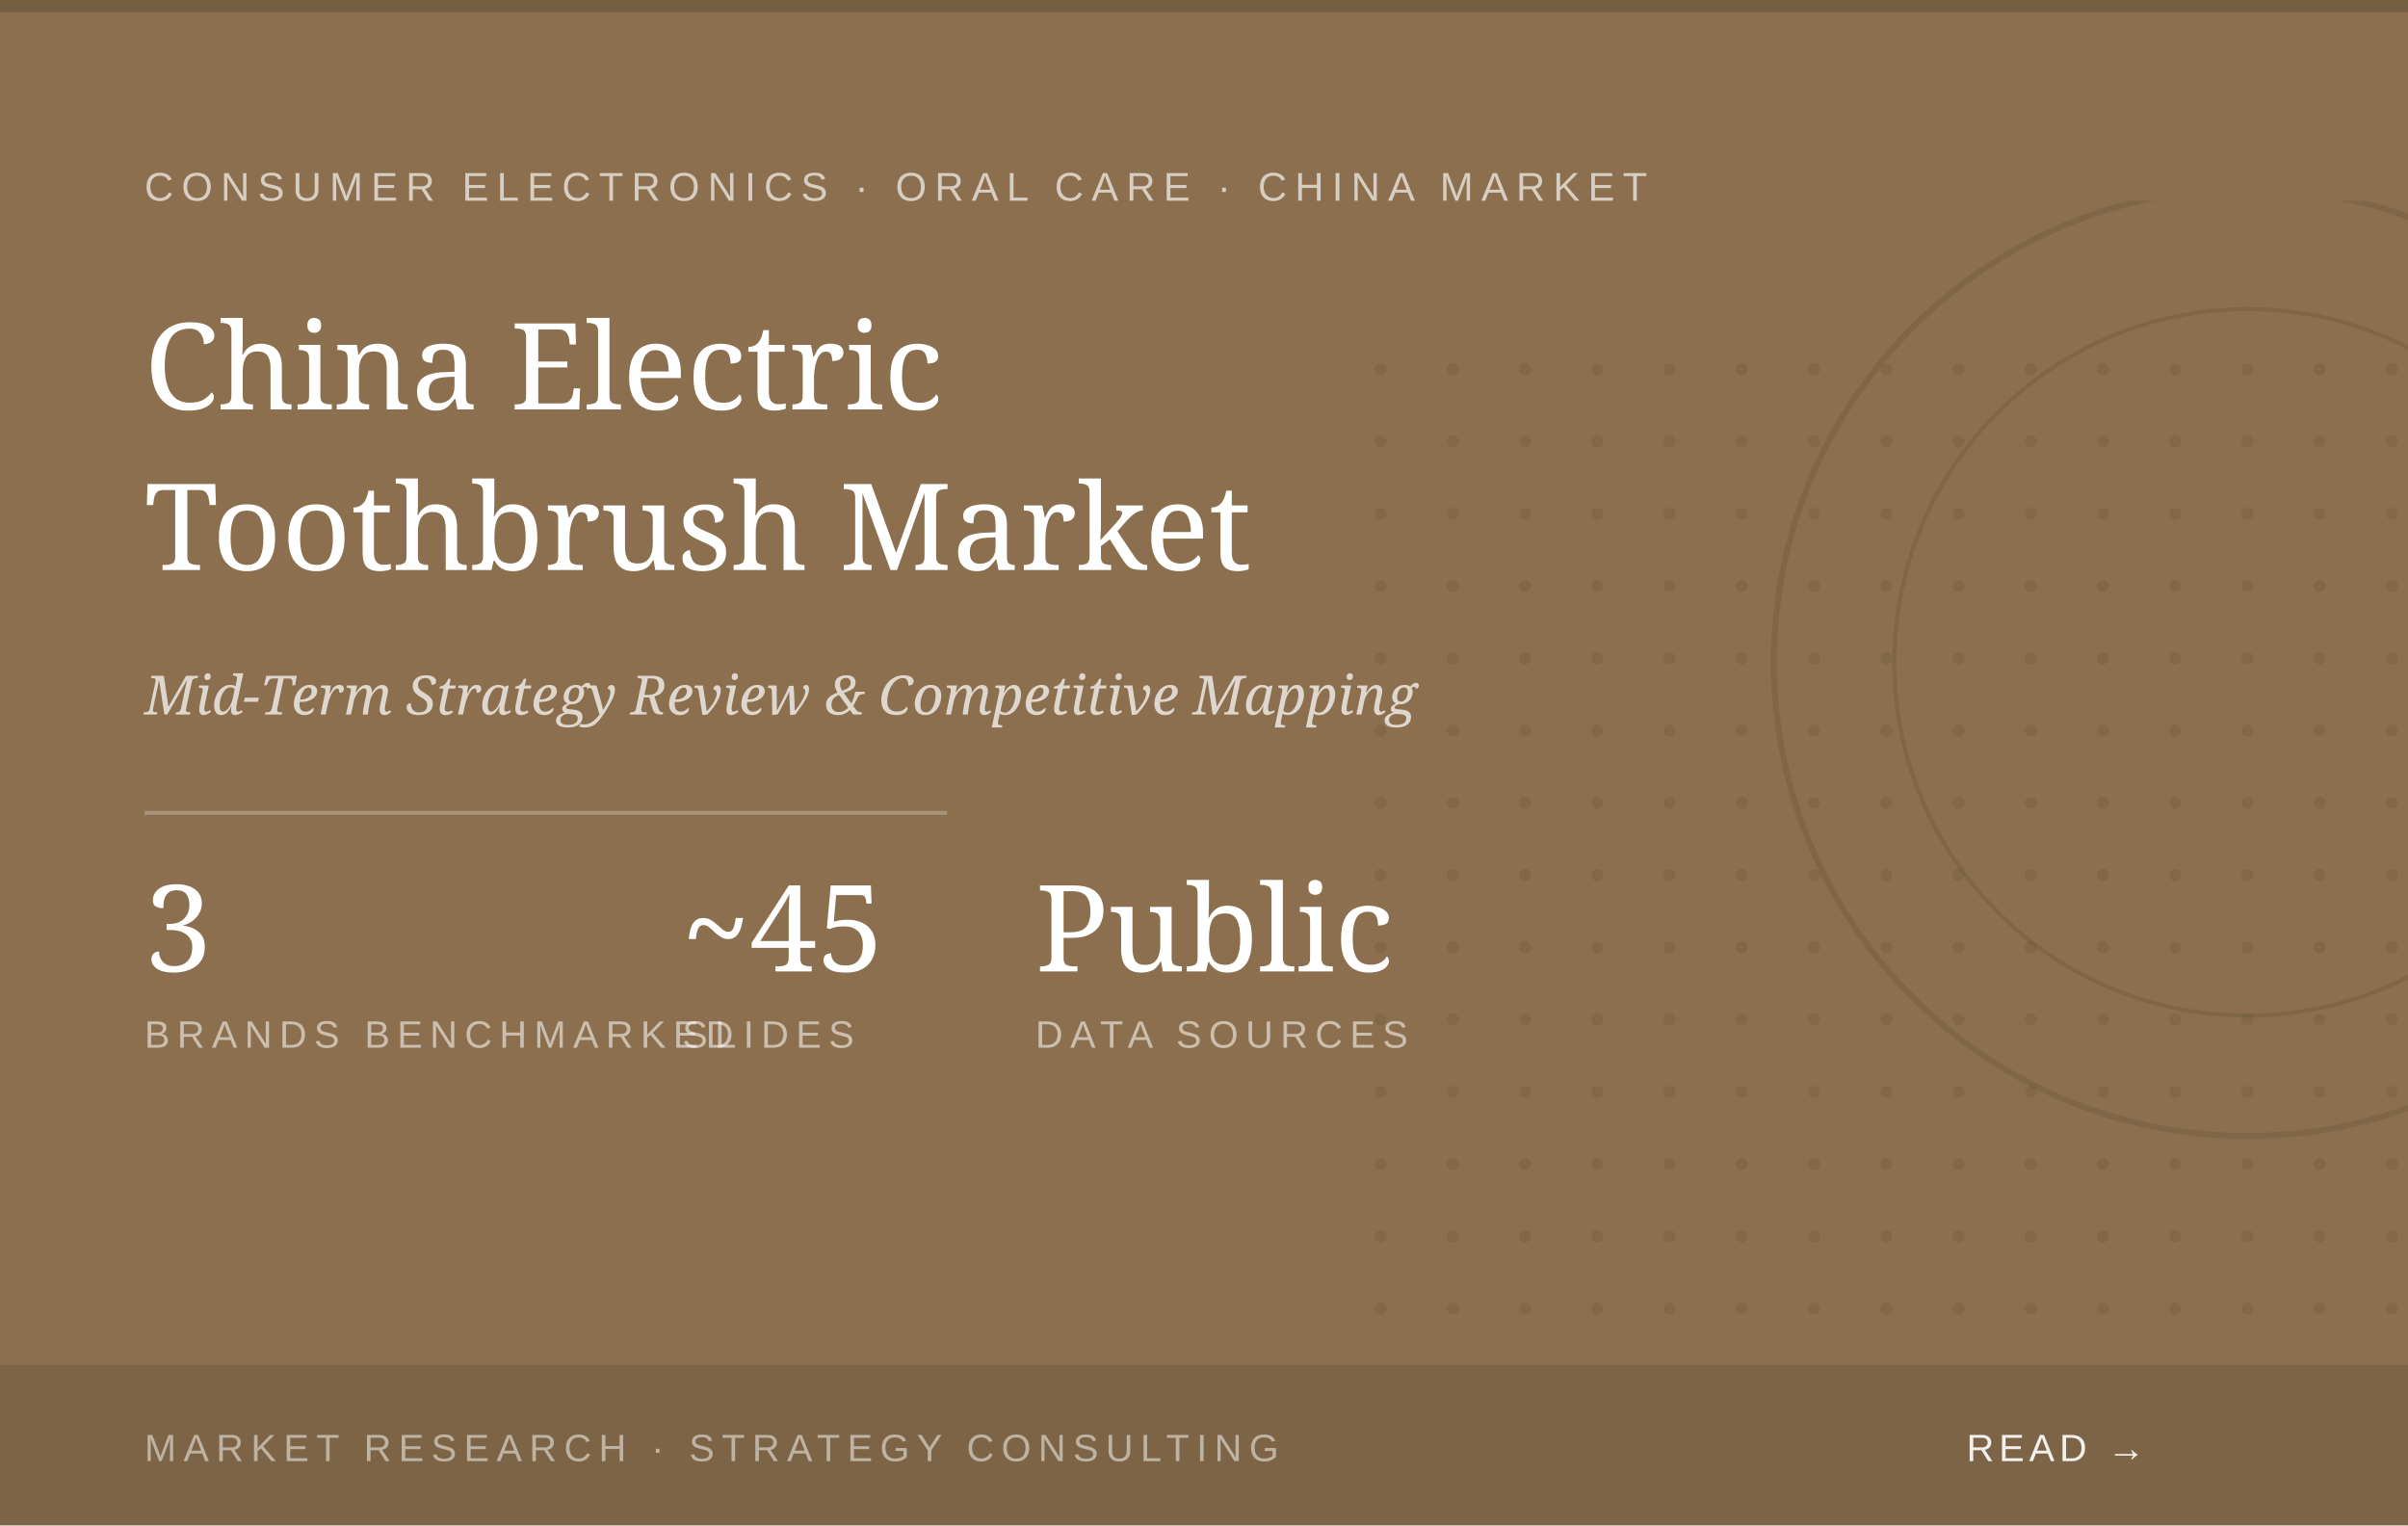
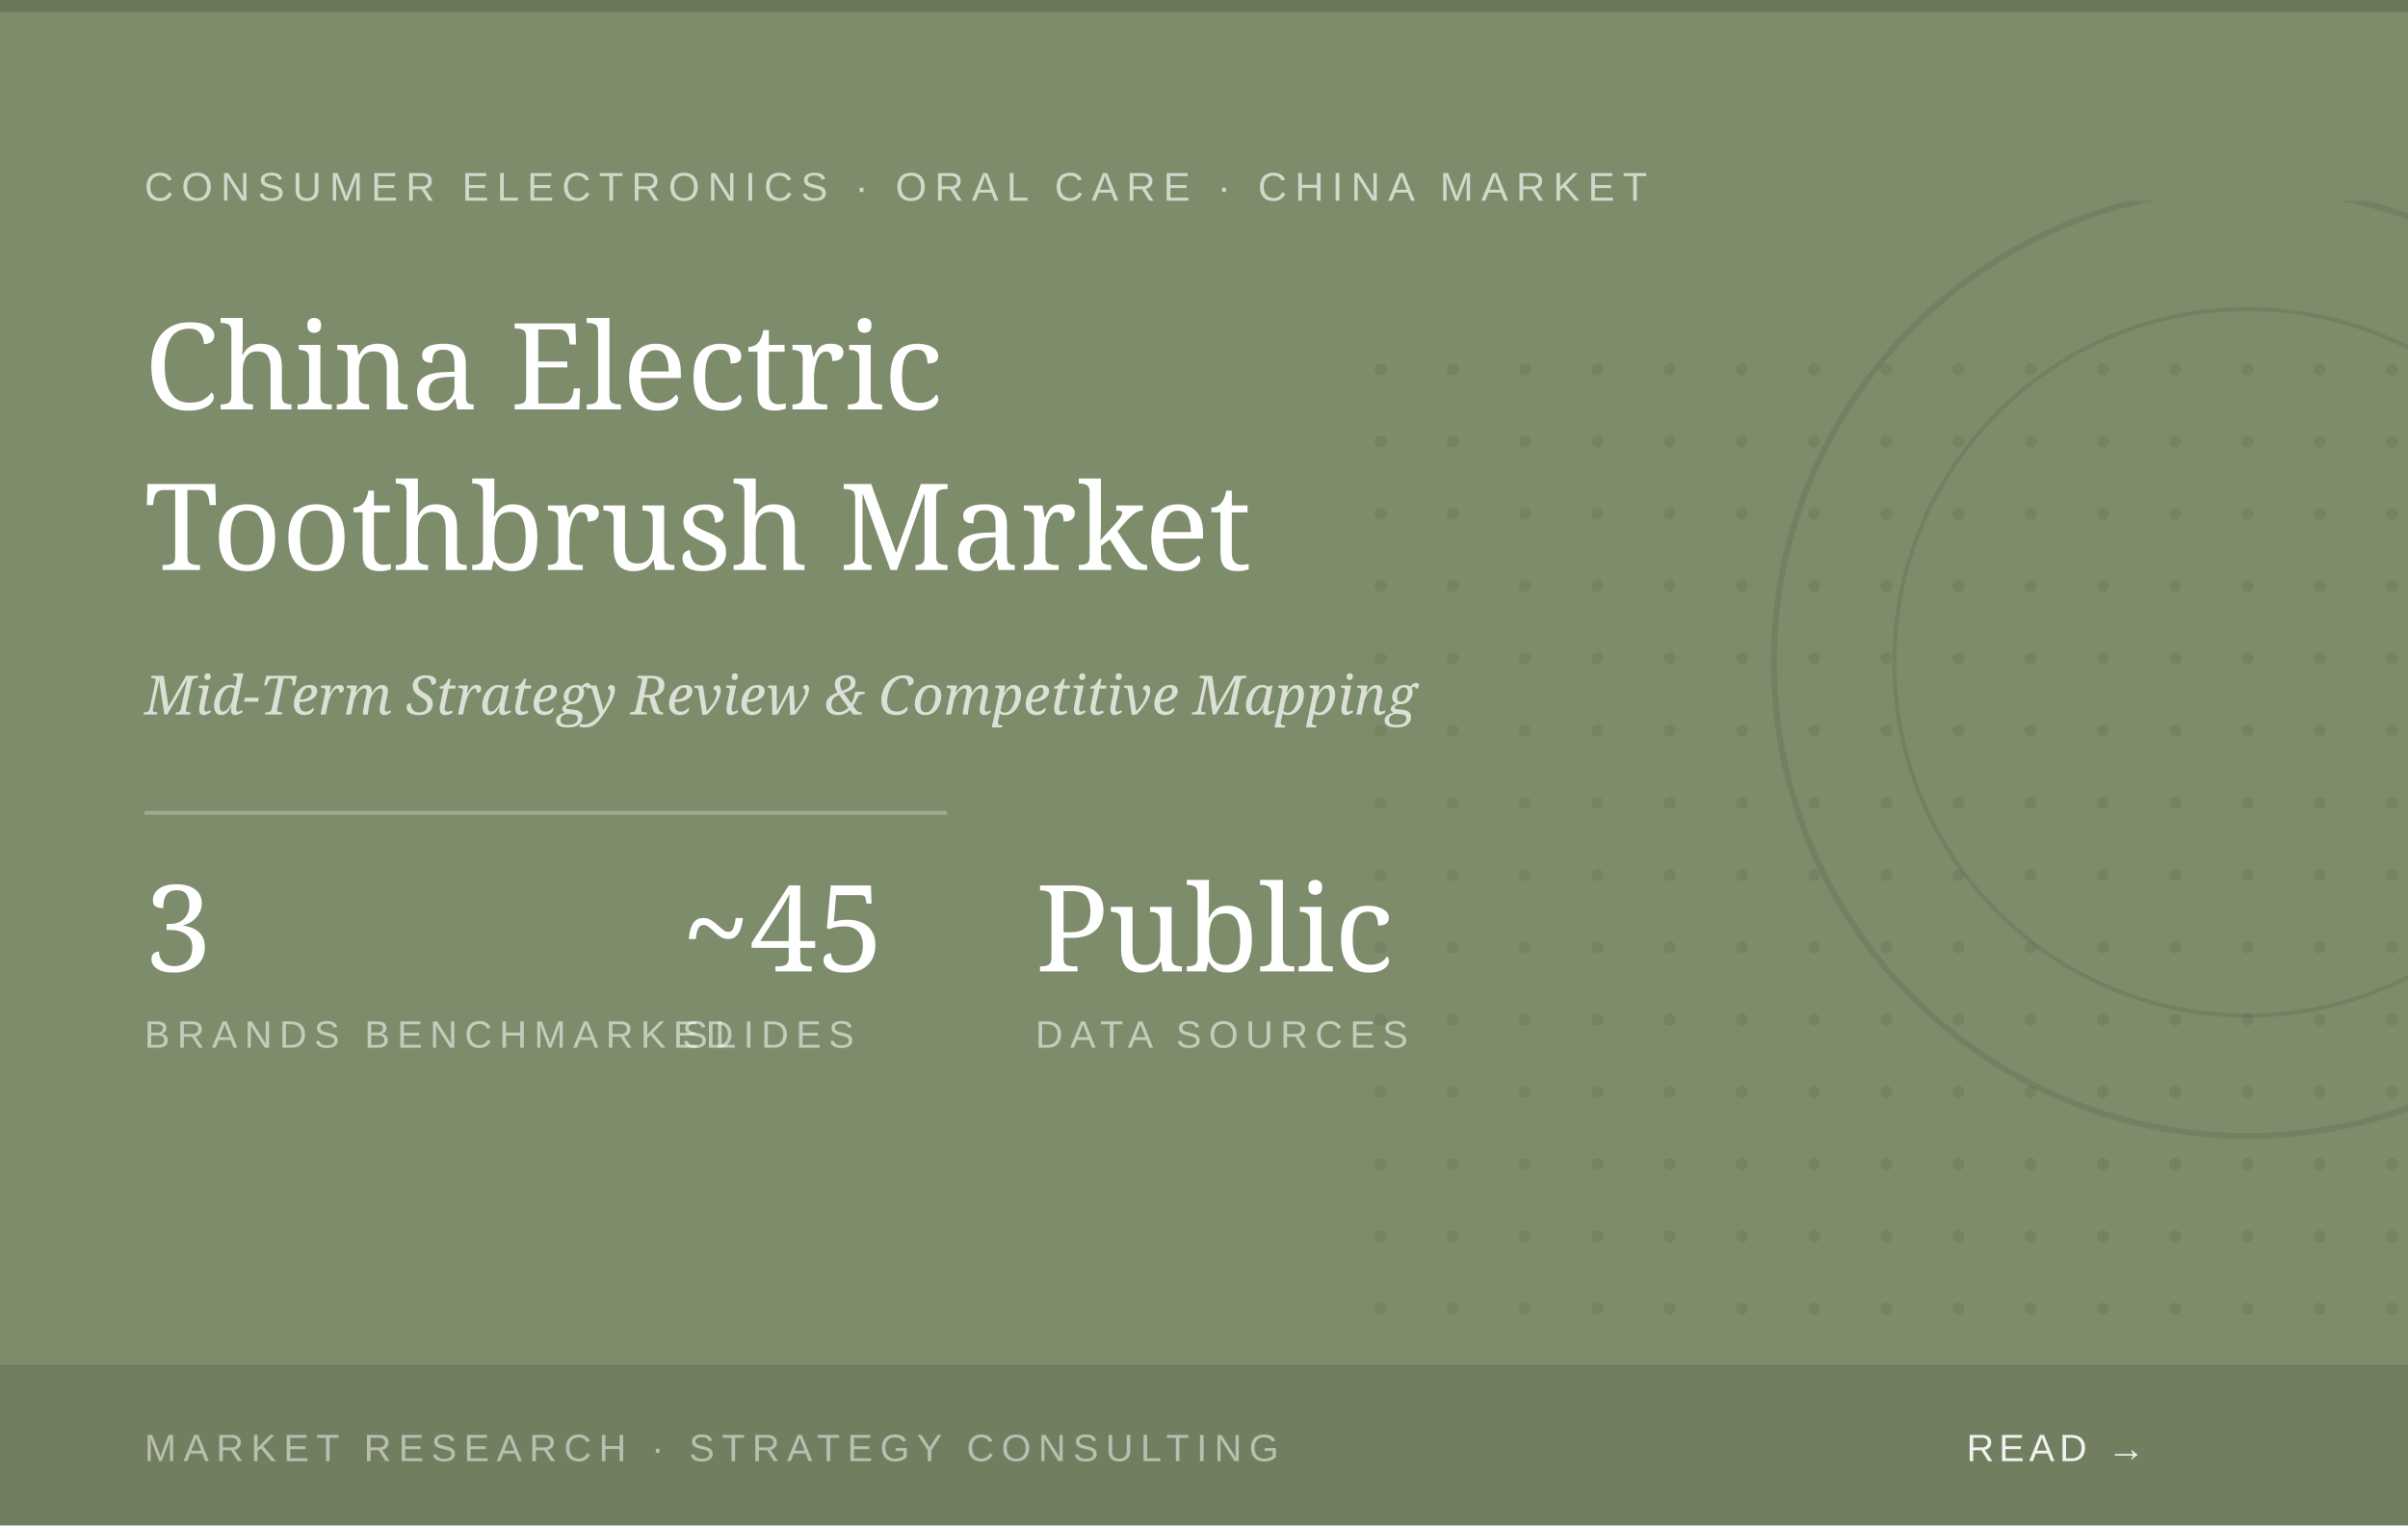
<svg xmlns="http://www.w3.org/2000/svg" viewBox="0 0 600 380" width="600" height="380">
  <defs>
    <pattern id="dots2" x="0" y="0" width="18" height="18" patternUnits="userSpaceOnUse">
      <circle cx="2" cy="2" r="1.5" fill="rgba(0,0,0,0.07)" />
    </pattern>
    <clipPath id="clip-arc">
      <rect x="330" y="50" width="270" height="290" />
    </clipPath>
  </defs>
-   <rect width="600" height="380" fill="#8B6F4E" />
+   <rect width="600" height="380" fill="#7D8C6A" />
  <rect x="330" y="80" width="270" height="260" fill="url(#dots2)" />
  <circle cx="560" cy="165" r="118" fill="none" stroke="rgba(0,0,0,0.08)" stroke-width="1.5" clip-path="url(#clip-arc)" />
  <circle cx="560" cy="165" r="88" fill="none" stroke="rgba(0,0,0,0.08)" stroke-width="1" clip-path="url(#clip-arc)" />
  <rect x="0" y="0" width="600" height="3" fill="rgba(0,0,0,0.15)" />
  <text x="36" y="50" font-size="10" fill="rgba(255,255,255,0.65)" font-family="Arial,sans-serif" letter-spacing="2">CONSUMER ELECTRONICS · ORAL CARE · CHINA MARKET</text>
  <text x="36" y="102" font-size="30" font-weight="400" fill="#ffffff" font-family="Georgia,serif">China Electric</text>
  <text x="36" y="142" font-size="30" font-weight="400" fill="#ffffff" font-family="Georgia,serif">Toothbrush Market</text>
  <text x="36" y="178" font-size="13.5" fill="rgba(255,255,255,0.72)" font-family="Georgia,serif" font-style="italic">Mid-Term Strategy Review &amp; Competitive Mapping</text>
  <rect x="36" y="202" width="200" height="1" fill="rgba(255,255,255,0.25)" />
  <text x="36" y="242" font-size="30" font-weight="400" fill="#ffffff" font-family="Georgia,serif">3</text>
  <text x="36" y="261" font-size="9.5" fill="rgba(255,255,255,0.55)" font-family="Arial,sans-serif" letter-spacing="1.8">BRANDS BENCHMARKED</text>
  <text x="170" y="242" font-size="30" font-weight="400" fill="#ffffff" font-family="Georgia,serif">~45</text>
  <text x="170" y="261" font-size="9.5" fill="rgba(255,255,255,0.55)" font-family="Arial,sans-serif" letter-spacing="1.8">SLIDES</text>
  <text x="258" y="242" font-size="30" font-weight="400" fill="#ffffff" font-family="Georgia,serif">Public</text>
  <text x="258" y="261" font-size="9.5" fill="rgba(255,255,255,0.55)" font-family="Arial,sans-serif" letter-spacing="1.8">DATA SOURCES</text>
  <rect x="0" y="340" width="600" height="40" fill="rgba(0,0,0,0.1)" />
  <text x="36" y="364" font-size="9.5" fill="rgba(255,255,255,0.5)" font-family="Arial,sans-serif" letter-spacing="1.8">MARKET RESEARCH · STRATEGY CONSULTING</text>
  <text x="490" y="364" font-size="9.5" fill="rgba(255,255,255,0.9)" font-family="Arial,sans-serif" letter-spacing="1.2">READ →</text>
</svg>
